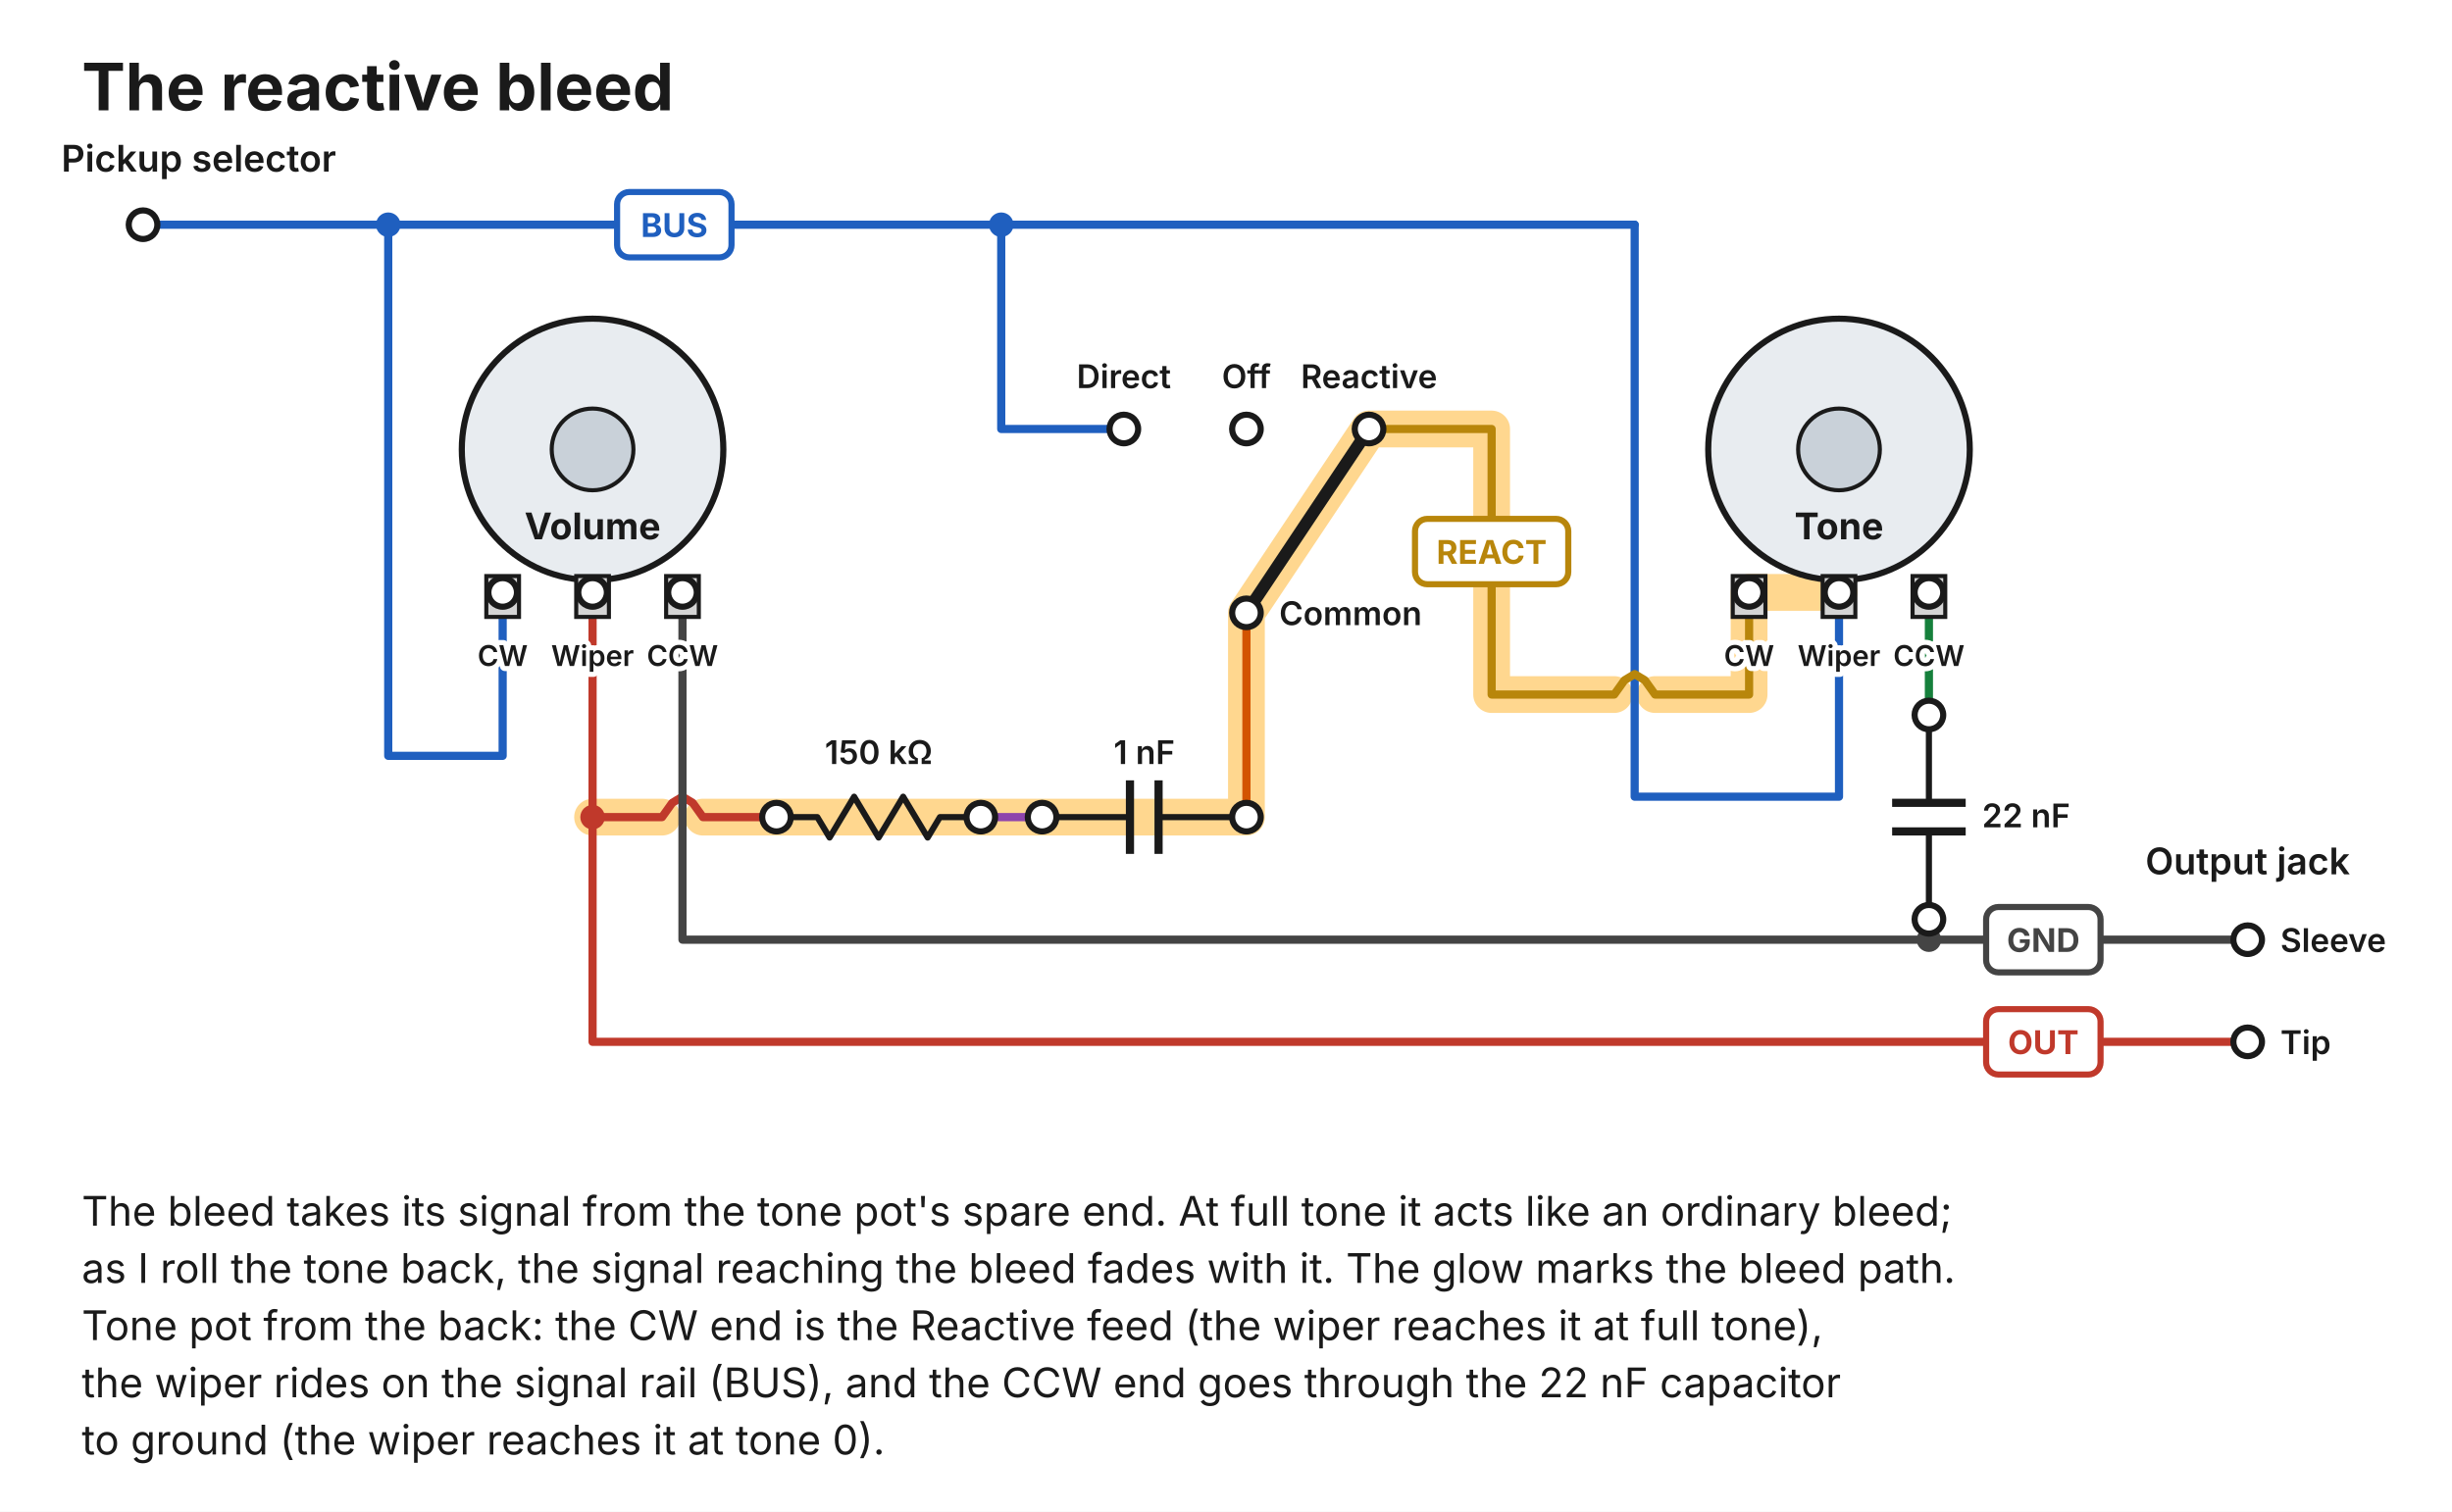
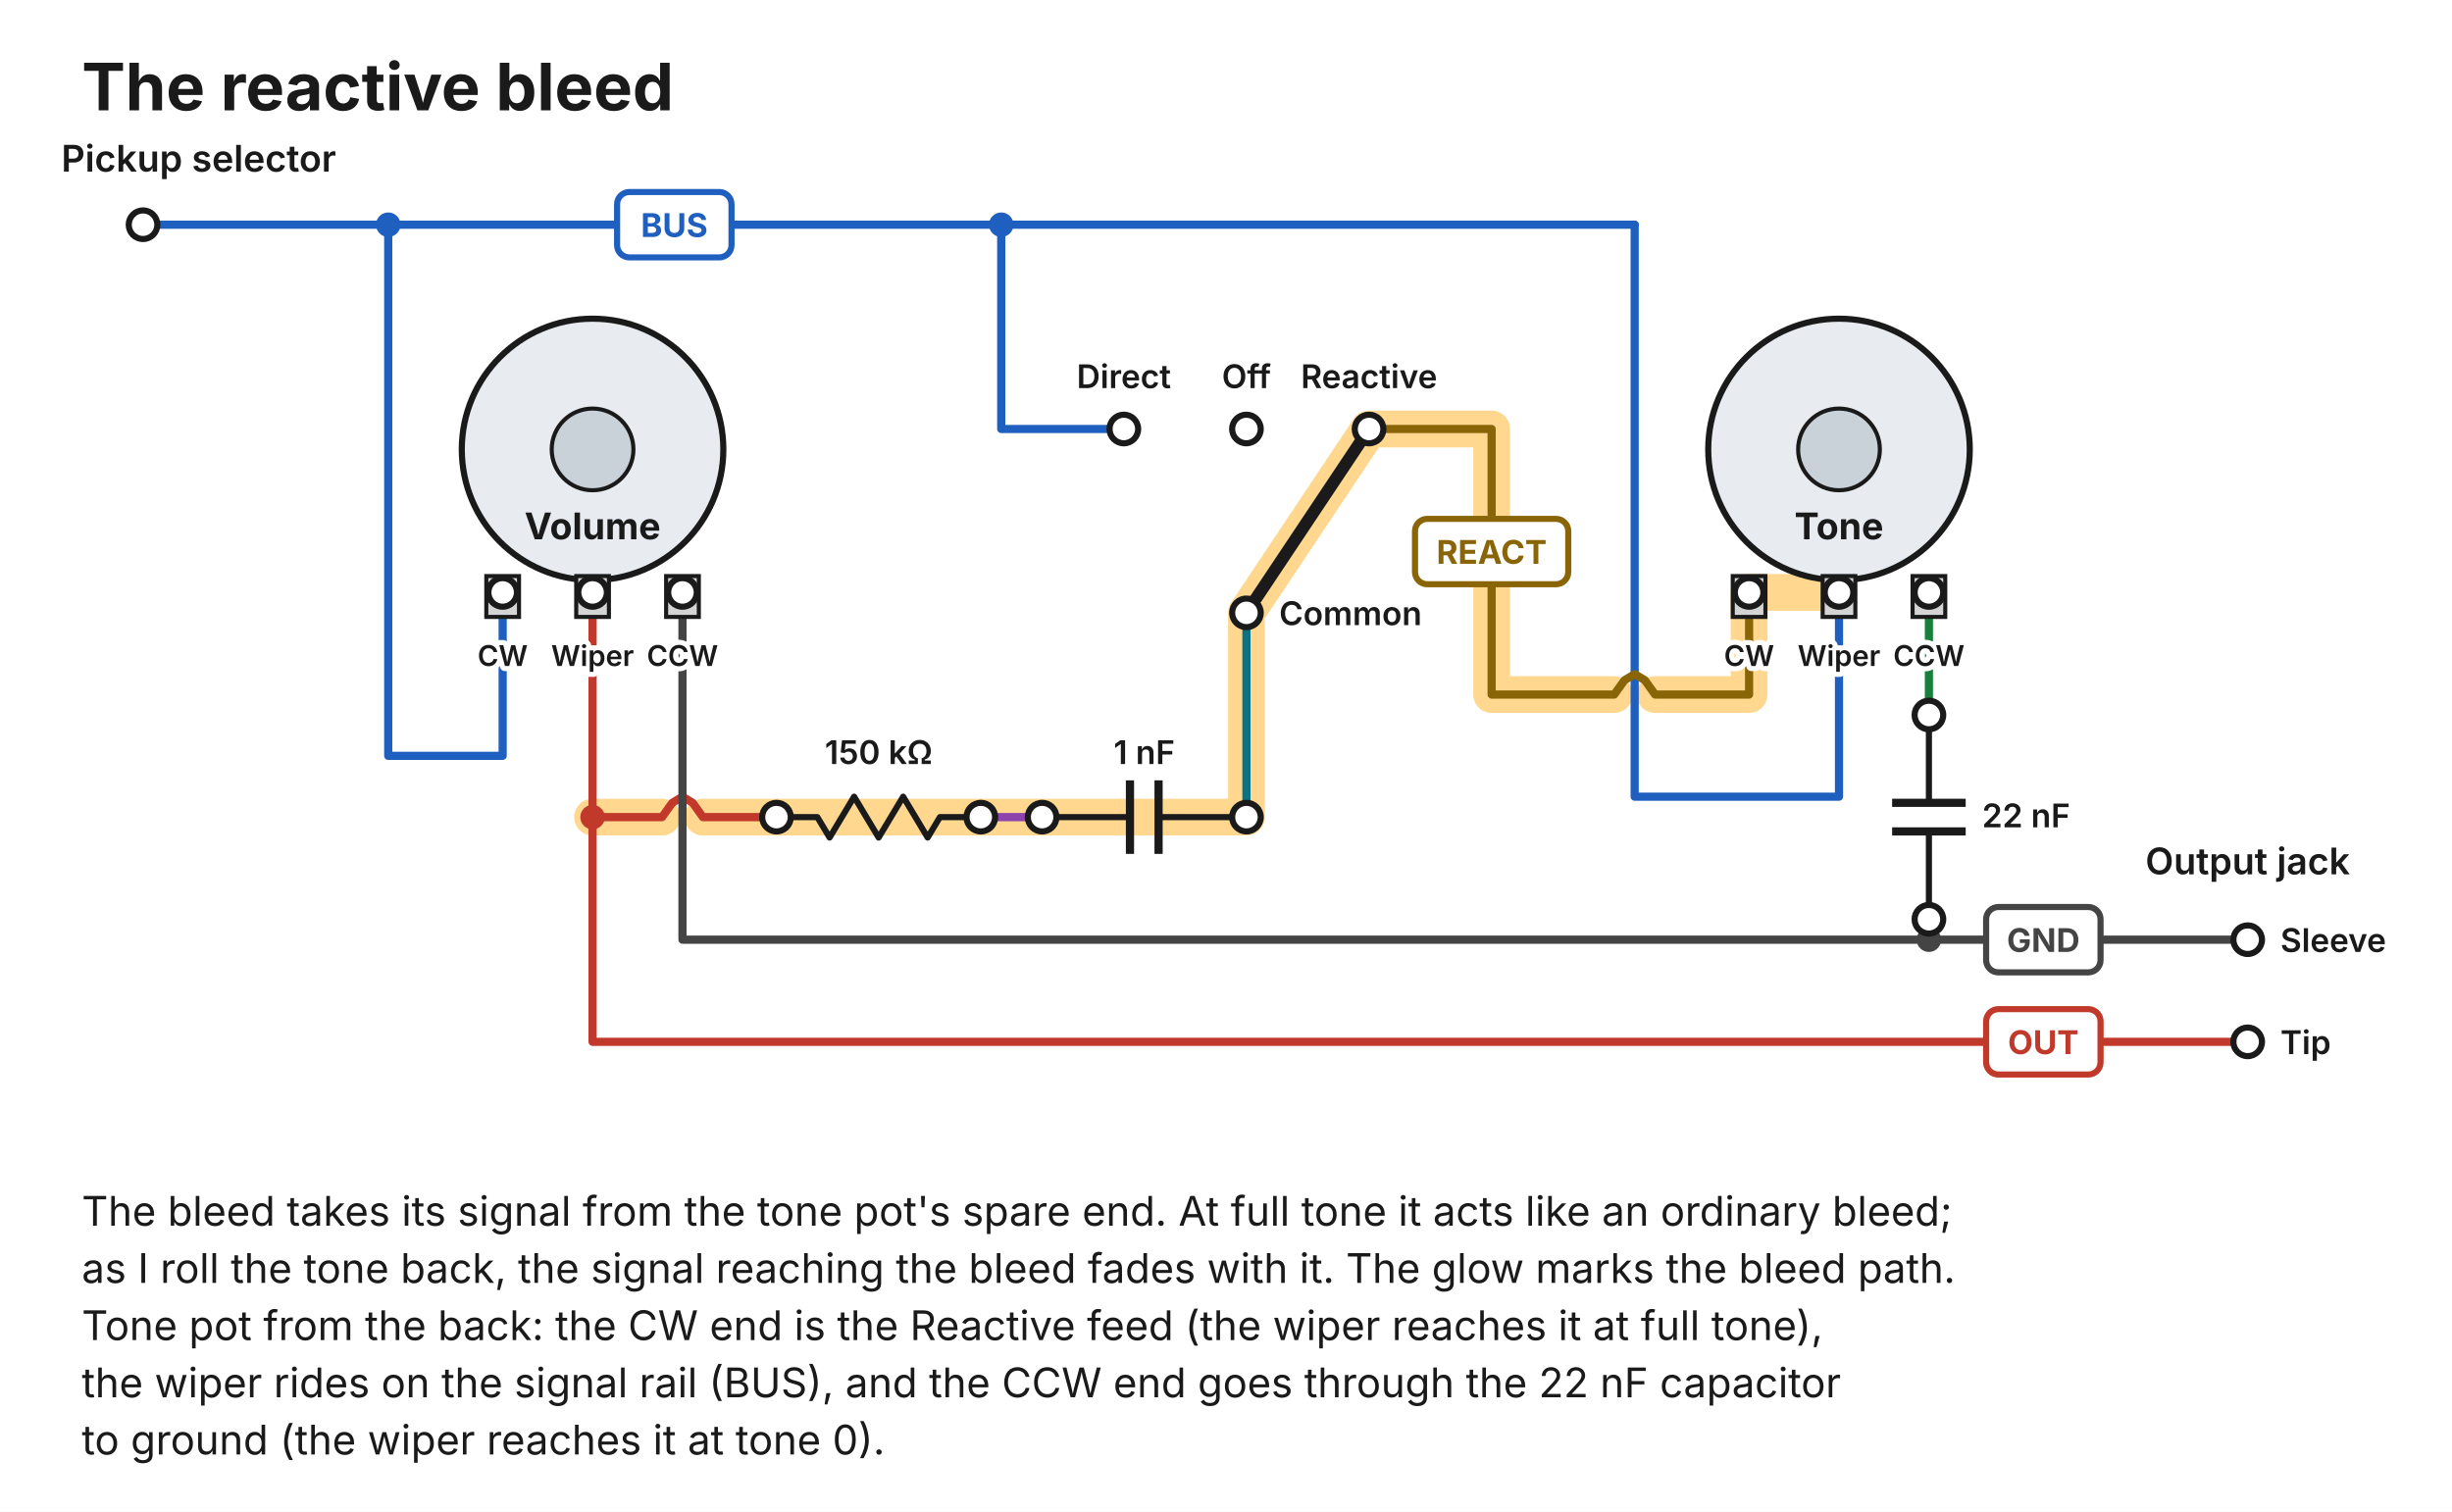
<svg xmlns="http://www.w3.org/2000/svg" viewBox="0 0 1200 740" width="1200" height="740" role="img" aria-label="The reactive bleed">
  <rect width="1200" height="740" fill="#ffffff" />
  <text x="40" y="54" font-size="32" font-weight="700" text-anchor="start" fill="#1a1a1a" font-family="Inter, Helvetica, Arial, sans-serif">The reactive bleed</text>
  <polyline points="290,400 324,400" fill="none" stroke="#ffb020" stroke-opacity="0.5" stroke-width="18" stroke-linecap="round" stroke-linejoin="round" />
  <polyline points="344,400 610,400 610,300 670,210 730,210 730,340 790,340" fill="none" stroke="#ffb020" stroke-opacity="0.5" stroke-width="18" stroke-linecap="round" stroke-linejoin="round" />
  <polyline points="810,340 856,340 856,290 900,290" fill="none" stroke="#ffb020" stroke-opacity="0.5" stroke-width="18" stroke-linecap="round" stroke-linejoin="round" />
  <polyline data-wire="1" data-net="BUS" points="70,110 800,110" fill="none" stroke="#1f5fbf" stroke-width="4" stroke-linejoin="round" stroke-linecap="round" />
  <circle data-dot="1" cx="190" cy="110" r="6" fill="#1f5fbf" />
  <circle data-dot="1" cx="490" cy="110" r="6" fill="#1f5fbf" />
  <polyline data-wire="1" data-net="BUS" points="800,110 800,390 900,390 900,290" fill="none" stroke="#1f5fbf" stroke-width="4" stroke-linejoin="round" stroke-linecap="round" />
  <polyline data-wire="1" data-net="BUS" points="490,110 490,210 550,210" fill="none" stroke="#1f5fbf" stroke-width="4" stroke-linejoin="round" stroke-linecap="round" />
-   <polyline data-wire="1" data-net="REACT" points="856,290 856,340 810,340 805,333 800,330 795,333 790,340 730,340 730,210 670,210" fill="none" stroke="#b8860b" stroke-width="4" stroke-linejoin="round" stroke-linecap="round" />
-   <polyline data-wire="1" data-net="TB-SW" points="610,400 610,300" fill="none" stroke="#d35400" stroke-width="4" stroke-linejoin="round" stroke-linecap="round" />
+   <polyline data-wire="1" data-net="REACT" points="856,290 856,340 810,340 805,333 800,330 795,333 790,340 730,340 730,210 670,210" fill="none" stroke="#8a6508" stroke-width="4" stroke-linejoin="round" stroke-linecap="round" />
+   <polyline data-wire="1" data-net="TB-SW" points="610,400 610,300" fill="none" stroke="#0b7285" stroke-width="4" stroke-linejoin="round" stroke-linecap="round" />
  <polyline data-wire="1" data-net="BUS" points="190,110 190,370 246,370 246,290" fill="none" stroke="#1f5fbf" stroke-width="4" stroke-linejoin="round" stroke-linecap="round" />
  <polyline data-wire="1" data-net="OUT" points="290,290 290,510 1100,510" fill="none" stroke="#c0392b" stroke-width="4" stroke-linejoin="round" stroke-linecap="round" />
  <circle data-dot="1" cx="290" cy="400" r="6" fill="#c0392b" />
  <polyline data-wire="1" data-net="OUT" points="290,400 324,400 329,393 334,390 339,393 344,400 380,400" fill="none" stroke="#c0392b" stroke-width="4" stroke-linejoin="round" stroke-linecap="round" />
  <polyline data-wire="1" data-net="TB-MID" points="480,400 510,400" fill="none" stroke="#8e44ad" stroke-width="4" stroke-linejoin="round" stroke-linecap="round" />
  <polyline data-wire="1" data-net="TONE-CAP" points="944,290 944,350" fill="none" stroke="#16803c" stroke-width="4" stroke-linejoin="round" stroke-linecap="round" />
  <polyline data-wire="1" data-net="GND" points="334,290 334,460 1100,460" fill="none" stroke="#444444" stroke-width="4" stroke-linejoin="round" stroke-linecap="round" />
  <circle data-dot="1" cx="944" cy="460" r="6" fill="#444444" />
  <polyline data-wire="1" data-net="GND" points="944,450 944,460" fill="none" stroke="#444444" stroke-width="4" stroke-linejoin="round" stroke-linecap="round" />
  <g data-part="RB">
    <polyline points="380,400 400,400 406,410 418,390 430,410 442,390 454,410 460,400 480,400" fill="none" stroke="#1a1a1a" stroke-width="3" stroke-linejoin="round" />
    <circle data-terminal="RB.1" cx="380" cy="400" r="7" fill="#ffffff" stroke="#1a1a1a" stroke-width="3" />
    <circle data-terminal="RB.2" cx="480" cy="400" r="7" fill="#ffffff" stroke="#1a1a1a" stroke-width="3" />
    <text x="430" y="374" font-size="16" font-weight="600" text-anchor="middle" fill="#1a1a1a" stroke="#ffffff" stroke-width="5" stroke-linejoin="round" paint-order="stroke" font-family="Inter, Helvetica, Arial, sans-serif">150 kΩ</text>
  </g>
  <g data-part="CB">
    <line x1="510" y1="400" x2="553" y2="400" stroke="#1a1a1a" stroke-width="3" />
    <line x1="567" y1="400" x2="610" y2="400" stroke="#1a1a1a" stroke-width="3" />
    <line x1="553" y1="382" x2="553" y2="418" stroke="#1a1a1a" stroke-width="4" />
    <line x1="567" y1="382" x2="567" y2="418" stroke="#1a1a1a" stroke-width="4" />
    <circle data-terminal="CB.1" cx="510" cy="400" r="7" fill="#ffffff" stroke="#1a1a1a" stroke-width="3" />
    <circle data-terminal="CB.2" cx="610" cy="400" r="7" fill="#ffffff" stroke="#1a1a1a" stroke-width="3" />
    <text x="560" y="374" font-size="16" font-weight="600" text-anchor="middle" fill="#1a1a1a" stroke="#ffffff" stroke-width="5" stroke-linejoin="round" paint-order="stroke" font-family="Inter, Helvetica, Arial, sans-serif">1 nF</text>
  </g>
  <g data-part="C22">
    <line x1="944" y1="350" x2="944" y2="393" stroke="#1a1a1a" stroke-width="3" />
    <line x1="944" y1="407" x2="944" y2="450" stroke="#1a1a1a" stroke-width="3" />
    <line x1="926" y1="393" x2="962" y2="393" stroke="#1a1a1a" stroke-width="4" />
    <line x1="926" y1="407" x2="962" y2="407" stroke="#1a1a1a" stroke-width="4" />
    <circle data-terminal="C22.HOT" cx="944" cy="350" r="7" fill="#ffffff" stroke="#1a1a1a" stroke-width="3" />
    <circle data-terminal="C22.GND" cx="944" cy="450" r="7" fill="#ffffff" stroke="#1a1a1a" stroke-width="3" />
    <text x="970" y="405" font-size="16" font-weight="600" text-anchor="start" fill="#1a1a1a" stroke="#ffffff" stroke-width="5" stroke-linejoin="round" paint-order="stroke" font-family="Inter, Helvetica, Arial, sans-serif">22 nF</text>
  </g>
  <g data-pot="Volume" data-view="rear">
    <circle cx="290" cy="220" r="64" fill="#e8ecf0" stroke="#1a1a1a" stroke-width="3" />
    <circle cx="290" cy="220" r="20" fill="#c9d1d9" stroke="#1a1a1a" stroke-width="2" />
    <rect x="238" y="282" width="16" height="20" fill="#d4d4d4" stroke="#1a1a1a" stroke-width="2" />
    <circle data-terminal="VOL.IN" cx="246" cy="290" r="7" fill="#ffffff" stroke="#1a1a1a" stroke-width="3" />
    <text x="246" y="326" font-size="14" font-weight="600" text-anchor="middle" fill="#1a1a1a" stroke="#ffffff" stroke-width="5" stroke-linejoin="round" paint-order="stroke" font-family="Inter, Helvetica, Arial, sans-serif">CW</text>
    <rect x="282" y="282" width="16" height="20" fill="#d4d4d4" stroke="#1a1a1a" stroke-width="2" />
    <circle data-terminal="VOL.W" cx="290" cy="290" r="7" fill="#ffffff" stroke="#1a1a1a" stroke-width="3" />
    <text x="290" y="326" font-size="14" font-weight="600" text-anchor="middle" fill="#1a1a1a" stroke="#ffffff" stroke-width="5" stroke-linejoin="round" paint-order="stroke" font-family="Inter, Helvetica, Arial, sans-serif">Wiper</text>
    <rect x="326" y="282" width="16" height="20" fill="#d4d4d4" stroke="#1a1a1a" stroke-width="2" />
    <circle data-terminal="VOL.GND" cx="334" cy="290" r="7" fill="#ffffff" stroke="#1a1a1a" stroke-width="3" />
    <text x="334" y="326" font-size="14" font-weight="600" text-anchor="middle" fill="#1a1a1a" stroke="#ffffff" stroke-width="5" stroke-linejoin="round" paint-order="stroke" font-family="Inter, Helvetica, Arial, sans-serif">CCW</text>
    <text x="290" y="264" font-size="18" font-weight="700" text-anchor="middle" fill="#1a1a1a" font-family="Inter, Helvetica, Arial, sans-serif">Volume</text>
  </g>
  <g data-pot="Tone" data-view="rear">
    <circle cx="900" cy="220" r="64" fill="#e8ecf0" stroke="#1a1a1a" stroke-width="3" />
    <circle cx="900" cy="220" r="20" fill="#c9d1d9" stroke="#1a1a1a" stroke-width="2" />
    <rect x="848" y="282" width="16" height="20" fill="#d4d4d4" stroke="#1a1a1a" stroke-width="2" />
    <circle data-terminal="TONE.CW" cx="856" cy="290" r="7" fill="#ffffff" stroke="#1a1a1a" stroke-width="3" />
    <text x="856" y="326" font-size="14" font-weight="600" text-anchor="middle" fill="#1a1a1a" stroke="#ffffff" stroke-width="5" stroke-linejoin="round" paint-order="stroke" font-family="Inter, Helvetica, Arial, sans-serif">CW</text>
    <rect x="892" y="282" width="16" height="20" fill="#d4d4d4" stroke="#1a1a1a" stroke-width="2" />
    <circle data-terminal="TONE.W" cx="900" cy="290" r="7" fill="#ffffff" stroke="#1a1a1a" stroke-width="3" />
    <text x="900" y="326" font-size="14" font-weight="600" text-anchor="middle" fill="#1a1a1a" stroke="#ffffff" stroke-width="5" stroke-linejoin="round" paint-order="stroke" font-family="Inter, Helvetica, Arial, sans-serif">Wiper</text>
    <rect x="936" y="282" width="16" height="20" fill="#d4d4d4" stroke="#1a1a1a" stroke-width="2" />
    <circle data-terminal="TONE.CCW" cx="944" cy="290" r="7" fill="#ffffff" stroke="#1a1a1a" stroke-width="3" />
    <text x="944" y="326" font-size="14" font-weight="600" text-anchor="middle" fill="#1a1a1a" stroke="#ffffff" stroke-width="5" stroke-linejoin="round" paint-order="stroke" font-family="Inter, Helvetica, Arial, sans-serif">CCW</text>
    <text x="900" y="264" font-size="18" font-weight="700" text-anchor="middle" fill="#1a1a1a" font-family="Inter, Helvetica, Arial, sans-serif">Tone</text>
  </g>
  <g data-switch="SW">
    <line data-blade="1" x1="610" y1="300" x2="670" y2="210" stroke="#1a1a1a" stroke-width="6" stroke-linecap="round" />
    <circle data-terminal="SW.DIRECT" cx="550" cy="210" r="7" fill="#ffffff" stroke="#1a1a1a" stroke-width="3" />
    <text x="550" y="190" font-size="16" font-weight="600" text-anchor="middle" fill="#1a1a1a" stroke="#ffffff" stroke-width="5" stroke-linejoin="round" paint-order="stroke" font-family="Inter, Helvetica, Arial, sans-serif">Direct</text>
    <circle data-terminal="SW.OFF" cx="610" cy="210" r="7" fill="#ffffff" stroke="#1a1a1a" stroke-width="3" />
    <text x="610" y="190" font-size="16" font-weight="600" text-anchor="middle" fill="#1a1a1a" stroke="#ffffff" stroke-width="5" stroke-linejoin="round" paint-order="stroke" font-family="Inter, Helvetica, Arial, sans-serif">Off</text>
    <circle data-terminal="SW.REACTIVE" cx="670" cy="210" r="7" fill="#ffffff" stroke="#1a1a1a" stroke-width="3" />
    <text x="670" y="190" font-size="16" font-weight="600" text-anchor="middle" fill="#1a1a1a" stroke="#ffffff" stroke-width="5" stroke-linejoin="round" paint-order="stroke" font-family="Inter, Helvetica, Arial, sans-serif">Reactive</text>
    <circle data-terminal="SW.C" cx="610" cy="300" r="7" fill="#ffffff" stroke="#1a1a1a" stroke-width="3" />
    <text x="626" y="306" font-size="16" font-weight="600" text-anchor="start" fill="#1a1a1a" stroke="#ffffff" stroke-width="5" stroke-linejoin="round" paint-order="stroke" font-family="Inter, Helvetica, Arial, sans-serif">Common</text>
  </g>
  <circle data-terminal="SEL.C" cx="70" cy="110" r="7" fill="#ffffff" stroke="#1a1a1a" stroke-width="3" />
  <circle data-terminal="JACK.SLV" cx="1100" cy="460" r="7" fill="#ffffff" stroke="#1a1a1a" stroke-width="3" />
  <circle data-terminal="JACK.TIP" cx="1100" cy="510" r="7" fill="#ffffff" stroke="#1a1a1a" stroke-width="3" />
  <text x="30" y="84" font-size="18" font-weight="600" text-anchor="start" fill="#1a1a1a" font-family="Inter, Helvetica, Arial, sans-serif">Pickup selector</text>
  <text x="1100" y="428" font-size="18" font-weight="600" text-anchor="middle" fill="#1a1a1a" font-family="Inter, Helvetica, Arial, sans-serif">Output jack</text>
  <text x="1116" y="466" font-size="16" font-weight="600" text-anchor="start" fill="#1a1a1a" font-family="Inter, Helvetica, Arial, sans-serif">Sleeve</text>
  <text x="1116" y="516" font-size="16" font-weight="600" text-anchor="start" fill="#1a1a1a" font-family="Inter, Helvetica, Arial, sans-serif">Tip</text>
  <g data-netlabel="BUS">
    <rect x="302" y="94" width="56" height="32" rx="6" fill="#ffffff" stroke="#1f5fbf" stroke-width="3" />
    <text x="330" y="116" font-size="16" font-weight="700" text-anchor="middle" fill="#1f5fbf" font-family="Inter, Helvetica, Arial, sans-serif">BUS</text>
  </g>
  <g data-netlabel="OUT">
    <rect x="972" y="494" width="56" height="32" rx="6" fill="#ffffff" stroke="#c0392b" stroke-width="3" />
    <text x="1000" y="516" font-size="16" font-weight="700" text-anchor="middle" fill="#c0392b" font-family="Inter, Helvetica, Arial, sans-serif">OUT</text>
  </g>
  <g data-netlabel="GND">
    <rect x="972" y="444" width="56" height="32" rx="6" fill="#ffffff" stroke="#444444" stroke-width="3" />
    <text x="1000" y="466" font-size="16" font-weight="700" text-anchor="middle" fill="#444444" font-family="Inter, Helvetica, Arial, sans-serif">GND</text>
  </g>
  <g data-netlabel="REACT">
-     <rect x="692.5" y="254" width="75" height="32" rx="6" fill="#ffffff" stroke="#b8860b" stroke-width="3" />
-     <text x="730" y="276" font-size="16" font-weight="700" text-anchor="middle" fill="#b8860b" font-family="Inter, Helvetica, Arial, sans-serif">REACT</text>
+     <rect x="692.5" y="254" width="75" height="32" rx="6" fill="#ffffff" stroke="#8a6508" stroke-width="3" />
+     <text x="730" y="276" font-size="16" font-weight="700" text-anchor="middle" fill="#8a6508" font-family="Inter, Helvetica, Arial, sans-serif">REACT</text>
  </g>
  <text x="40" y="600" font-size="20" font-weight="400" text-anchor="start" fill="#1a1a1a" font-family="Inter, Helvetica, Arial, sans-serif">The bleed takes its signal from the tone pot's spare end. At full tone it acts like an ordinary bleed;</text>
  <text x="40" y="628" font-size="20" font-weight="400" text-anchor="start" fill="#1a1a1a" font-family="Inter, Helvetica, Arial, sans-serif">as I roll the tone back, the signal reaching the bleed fades with it. The glow marks the bleed path.</text>
  <text x="40" y="656" font-size="20" font-weight="400" text-anchor="start" fill="#1a1a1a" font-family="Inter, Helvetica, Arial, sans-serif">Tone pot from the back: the CW end is the Reactive feed (the wiper reaches it at full tone),</text>
  <text x="40" y="684" font-size="20" font-weight="400" text-anchor="start" fill="#1a1a1a" font-family="Inter, Helvetica, Arial, sans-serif">the wiper rides on the signal rail (BUS), and the CCW end goes through the 22 nF capacitor</text>
  <text x="40" y="712" font-size="20" font-weight="400" text-anchor="start" fill="#1a1a1a" font-family="Inter, Helvetica, Arial, sans-serif">to ground (the wiper reaches it at tone 0).</text>
</svg>
